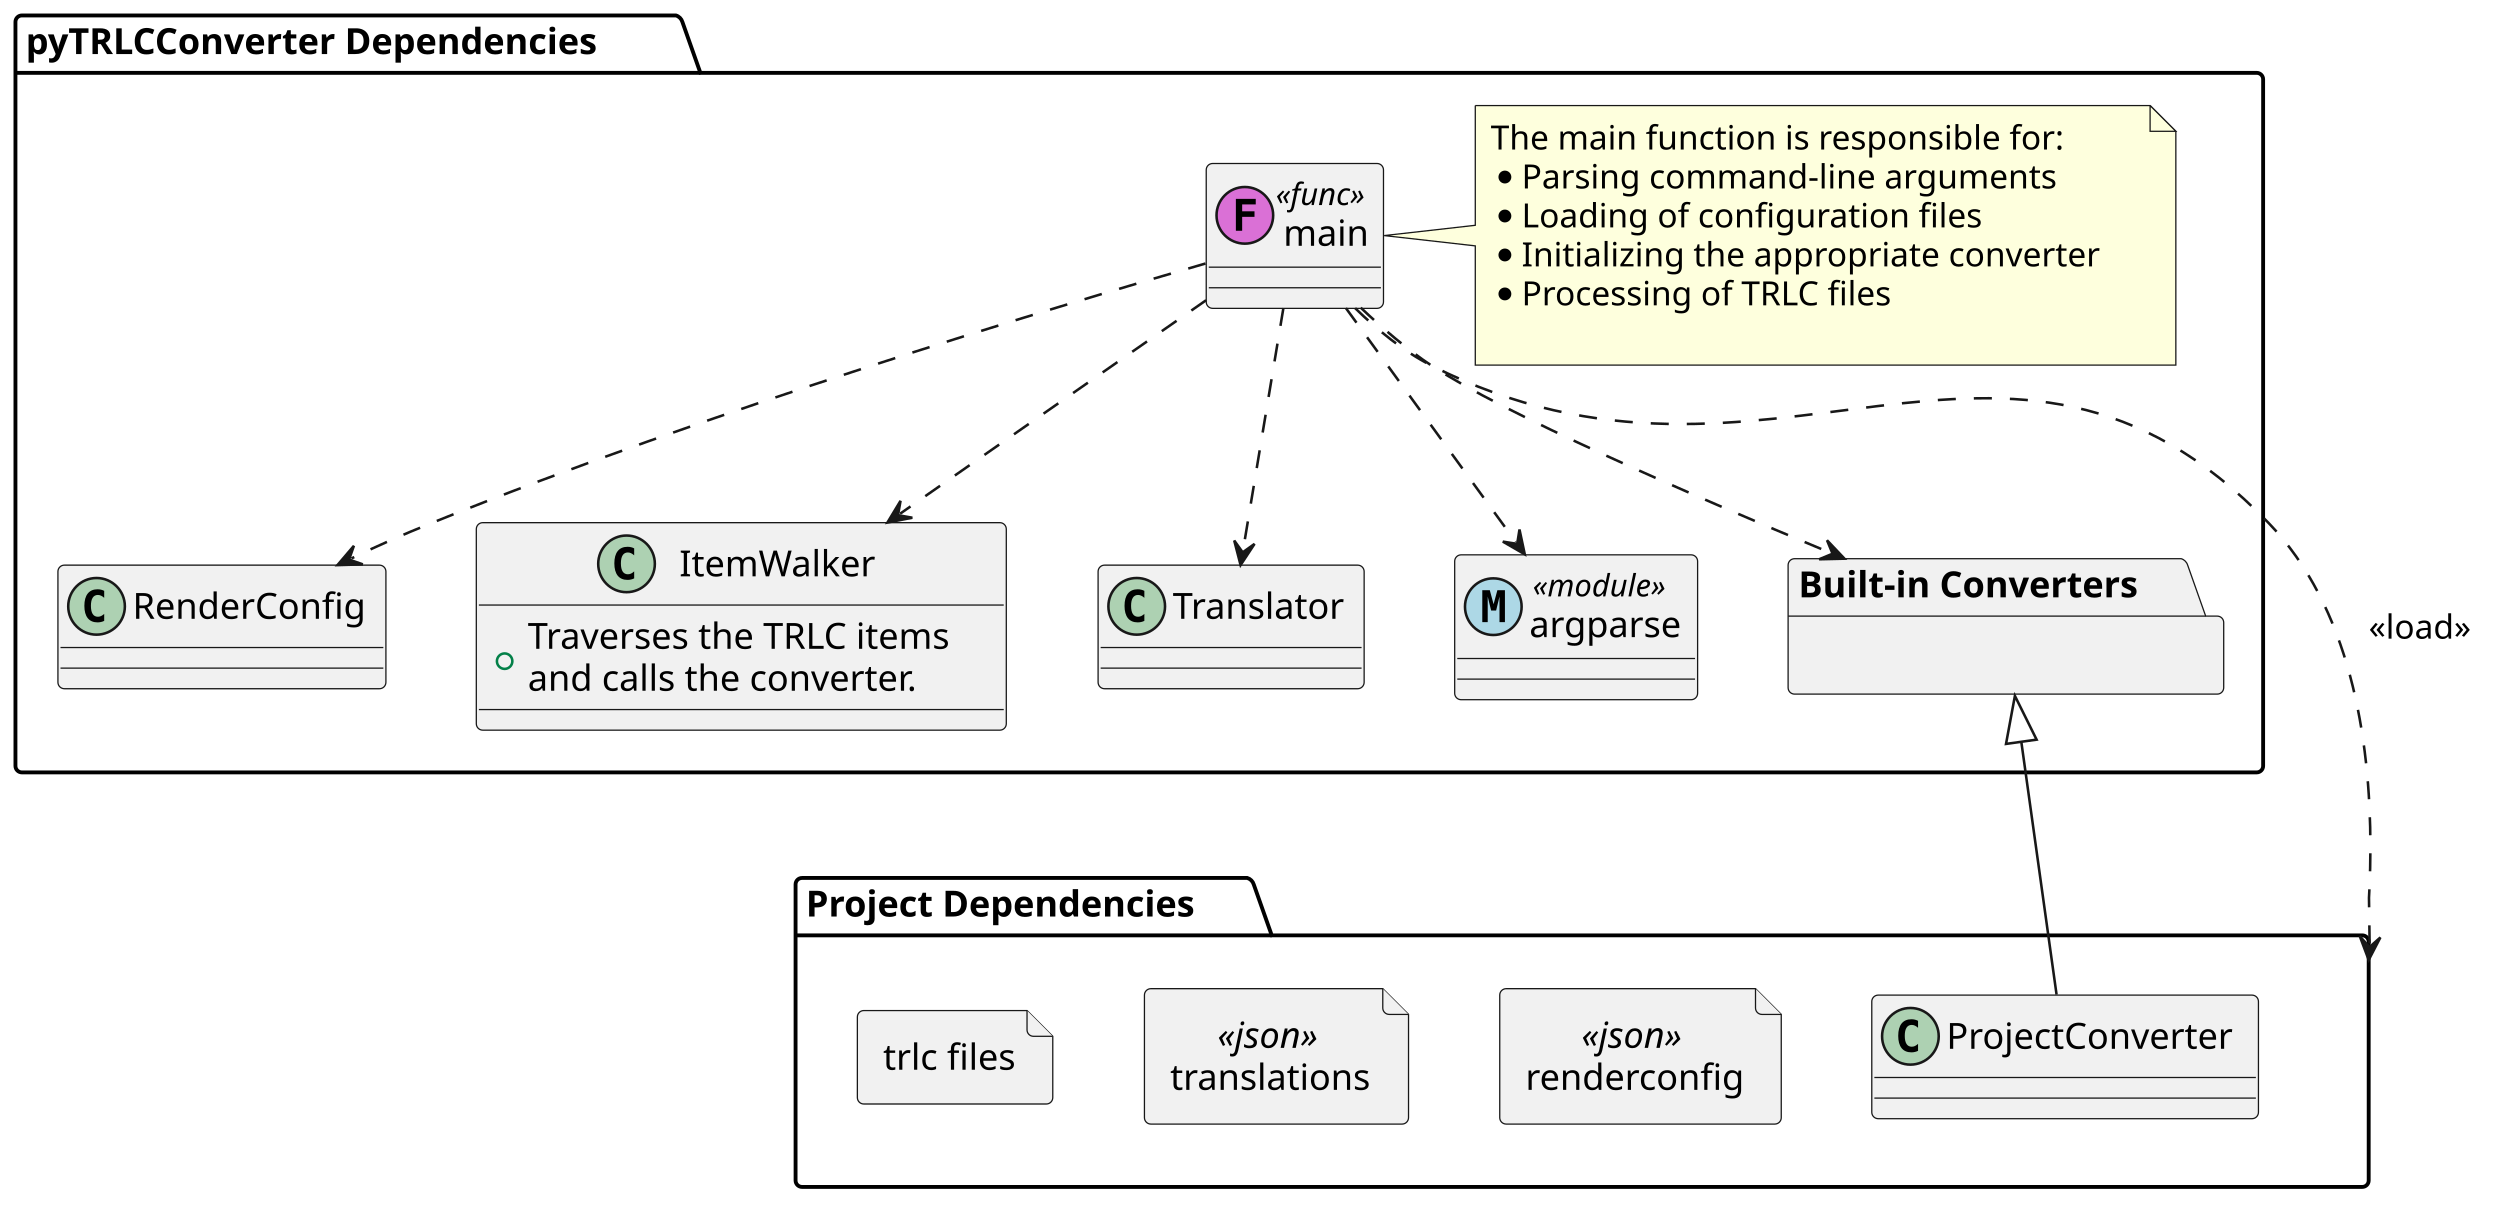
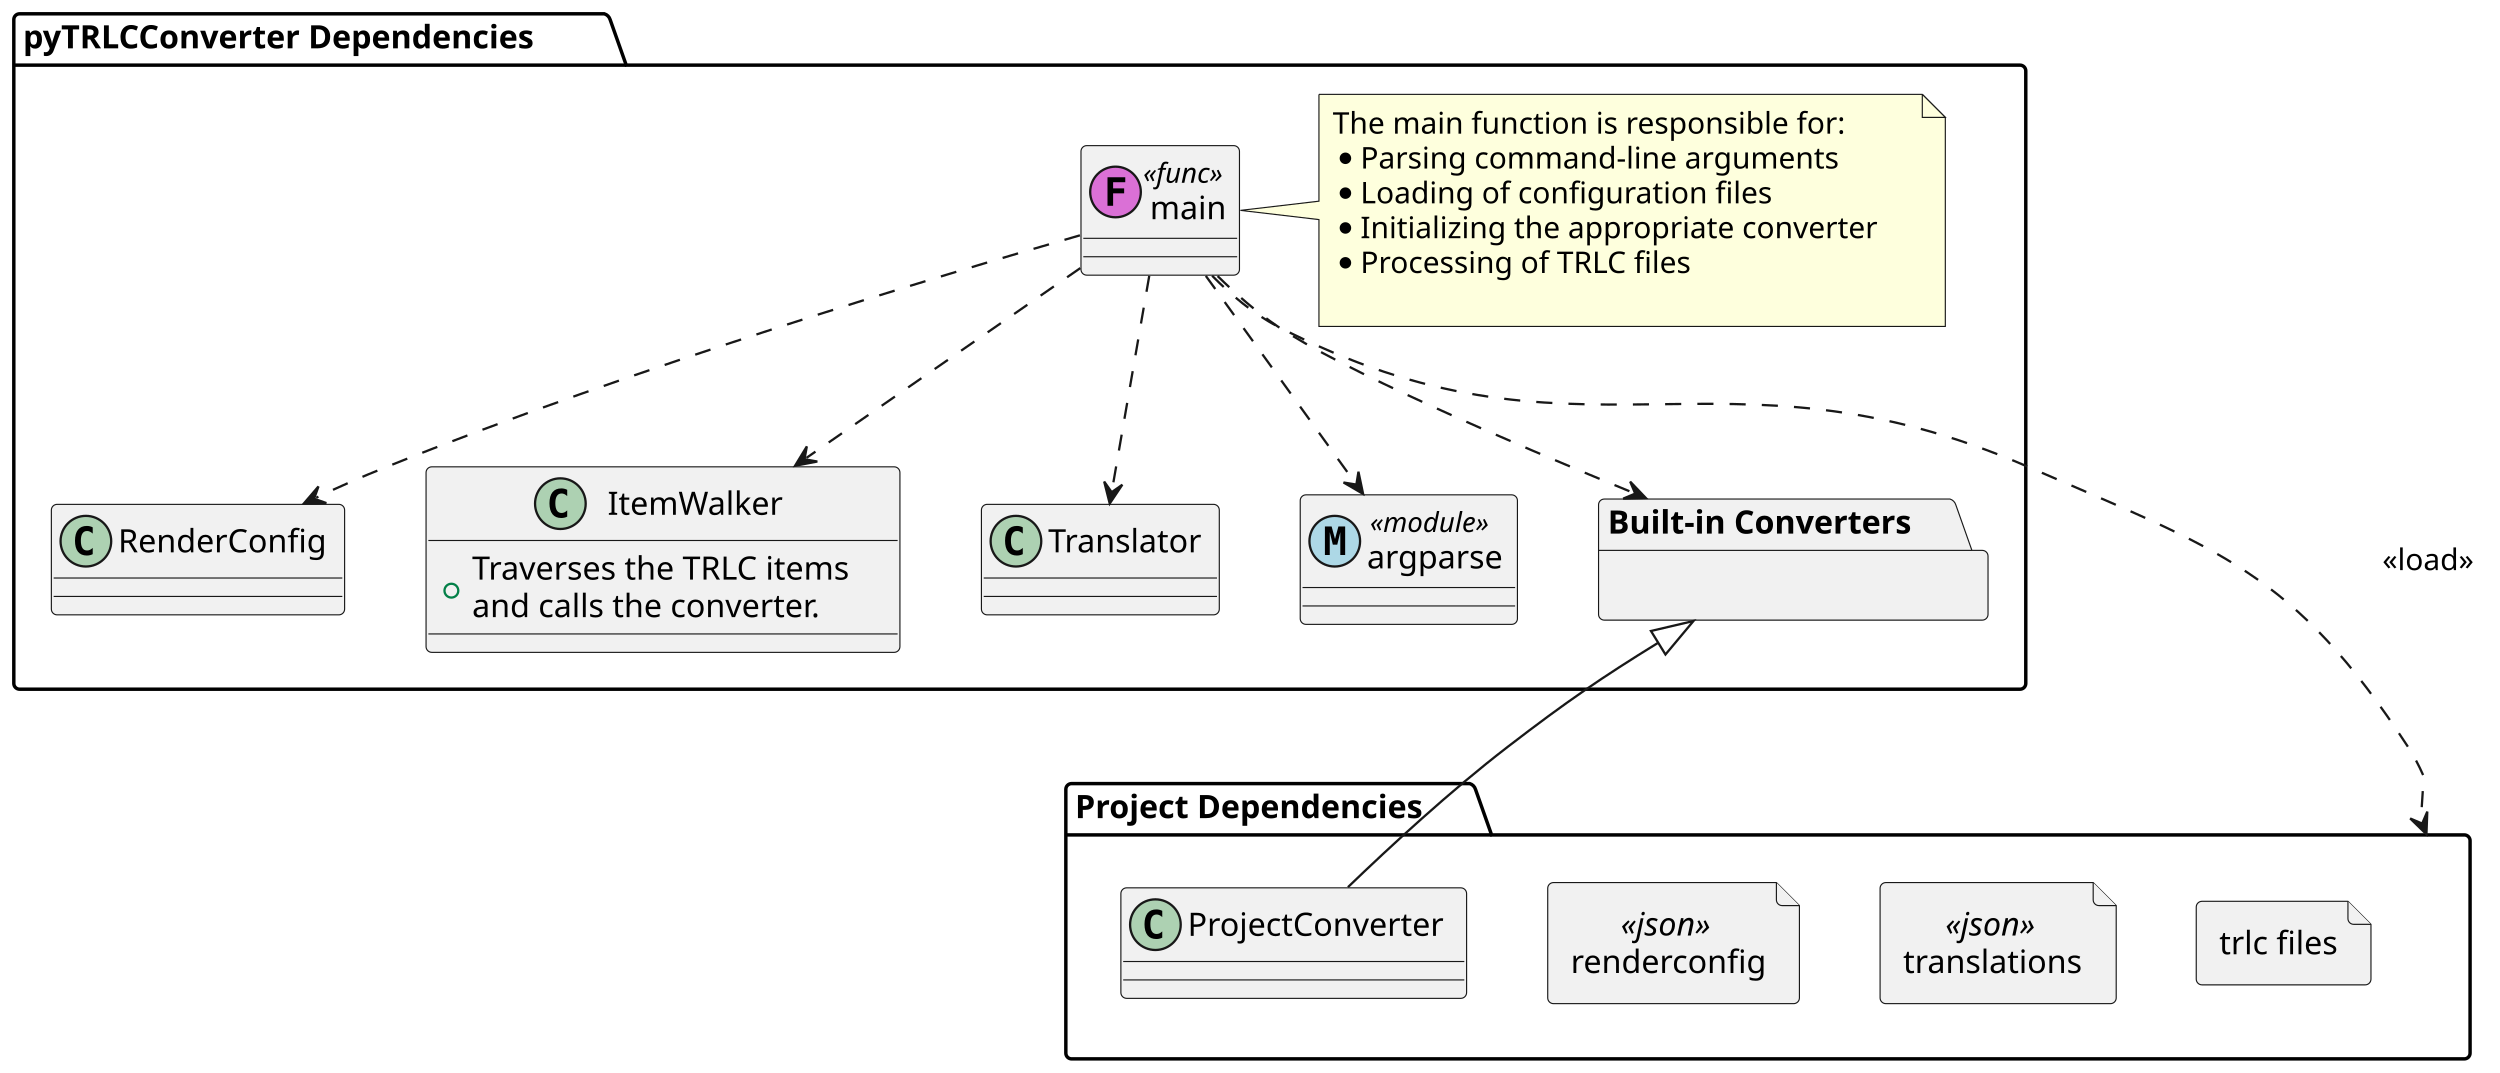
- <svg xmlns="http://www.w3.org/2000/svg" contentStyleType="text/css" data-diagram-type="CLASS" height="468px" preserveAspectRatio="none" style="width:971px;height:468px;background:#FFFFFF;" version="1.1" viewBox="0 0 971 468" width="971px" zoomAndPan="magnify">
+ <svg xmlns="http://www.w3.org/2000/svg" contentStyleType="text/css" data-diagram-type="CLASS" height="466px" preserveAspectRatio="none" style="width:1086px;height:466px;background:#FFFFFF;" version="1.1" viewBox="0 0 1086 466" width="1086px" zoomAndPan="magnify">
  <defs />
  <g>
    <g class="cluster" data-qualified-name="pytrlc_deps" data-source-line="2" id="ent0002">
-       <path d="M8.5,6 L262.532,6 A3.75,3.75 0 0 1 265.032,8.5 L272.032,28.297 L876.5,28.297 A2.5,2.5 0 0 1 879,30.797 L879,297.5 A2.5,2.5 0 0 1 876.5,300 L8.5,300 A2.5,2.5 0 0 1 6,297.5 L6,8.5 A2.5,2.5 0 0 1 8.5,6" fill="none" style="stroke:#000000;stroke-width:1.5;" />
+       <path d="M8.5,6 L262.532,6 A3.75,3.75 0 0 1 265.032,8.5 L272.032,28.297 L877.5,28.297 A2.5,2.5 0 0 1 880,30.797 L880,296.89 A2.5,2.5 0 0 1 877.5,299.39 L8.5,299.39 A2.5,2.5 0 0 1 6,296.89 L6,8.5 A2.5,2.5 0 0 1 8.5,6" fill="none" style="stroke:#000000;stroke-width:1.5;" />
      <line style="stroke:#000000;stroke-width:1.5;" x1="6" x2="272.032" y1="28.297" y2="28.297" />
      <text fill="#000000" font-family="sans-serif" font-size="14" font-weight="bold" lengthAdjust="spacing" textLength="253.032" x="10" y="20.995">pyTRLCConverter Dependencies</text>
    </g>
    <g class="cluster" data-qualified-name="proj_deps" data-source-line="33" id="ent0012">
-       <path d="M311.5,341 L484.451,341 A3.75,3.75 0 0 1 486.951,343.5 L493.951,363.297 L917.5,363.297 A2.5,2.5 0 0 1 920,365.797 L920,458.5 A2.5,2.5 0 0 1 917.5,461 L311.5,461 A2.5,2.5 0 0 1 309,458.5 L309,343.5 A2.5,2.5 0 0 1 311.5,341" fill="none" style="stroke:#000000;stroke-width:1.5;" />
-       <line style="stroke:#000000;stroke-width:1.5;" x1="309" x2="493.951" y1="363.297" y2="363.297" />
-       <text fill="#000000" font-family="sans-serif" font-size="14" font-weight="bold" lengthAdjust="spacing" textLength="171.951" x="313" y="355.995">Project Dependencies</text>
+       <path d="M465.5,340.39 L638.451,340.39 A3.75,3.75 0 0 1 640.951,342.89 L647.951,362.687 L1070.5,362.687 A2.5,2.5 0 0 1 1073,365.187 L1073,457.48 A2.5,2.5 0 0 1 1070.5,459.98 L465.5,459.98 A2.5,2.5 0 0 1 463,457.48 L463,342.89 A2.5,2.5 0 0 1 465.5,340.39" fill="none" style="stroke:#000000;stroke-width:1.5;" />
+       <line style="stroke:#000000;stroke-width:1.5;" x1="463" x2="647.951" y1="362.687" y2="362.687" />
+       <text fill="#000000" font-family="sans-serif" font-size="14" font-weight="bold" lengthAdjust="spacing" textLength="171.951" x="467" y="355.385">Project Dependencies</text>
    </g>
    <g class="entity" data-qualified-name="pytrlc_deps.main" data-source-line="3" id="ent0003">
-       <rect fill="#F1F1F1" height="56.266" rx="2.5" ry="2.5" style="stroke:#181818;stroke-width:0.5;" width="68.846" x="468.5" y="63.5" />
-       <ellipse cx="483.5" cy="83.633" fill="#DA70D6" rx="11" ry="11" style="stroke:#181818;stroke-width:1;" />
-       <path d="M487.734,79.398 L482.453,79.398 L482.453,82.07 L487.25,82.07 L487.25,84.227 L482.453,84.227 L482.453,89.633 L480.016,89.633 L480.016,77.242 L487.734,77.242 L487.734,79.398 Z " fill="#000000" />
-       <text fill="#000000" font-family="sans-serif" font-size="12" font-style="italic" lengthAdjust="spacing" textLength="40.846" x="495.5" y="79.639">«func»</text>
-       <text fill="#000000" font-family="sans-serif" font-size="14" lengthAdjust="spacing" textLength="34.98" x="498.433" y="95.464">main</text>
-       <line style="stroke:#181818;stroke-width:0.5;" x1="469.5" x2="536.346" y1="103.766" y2="103.766" />
-       <line style="stroke:#181818;stroke-width:0.5;" x1="469.5" x2="536.346" y1="111.766" y2="111.766" />
+       <rect fill="#F1F1F1" height="56.266" rx="2.5" ry="2.5" style="stroke:#181818;stroke-width:0.5;" width="68.846" x="469.58" y="63.26" />
+       <ellipse cx="484.58" cy="83.393" fill="#DA70D6" rx="11" ry="11" style="stroke:#181818;stroke-width:1;" />
+       <path d="M488.814,79.158 L483.533,79.158 L483.533,81.83 L488.33,81.83 L488.33,83.987 L483.533,83.987 L483.533,89.393 L481.096,89.393 L481.096,77.002 L488.814,77.002 L488.814,79.158 Z " fill="#000000" />
+       <text fill="#000000" font-family="sans-serif" font-size="12" font-style="italic" lengthAdjust="spacing" textLength="40.846" x="496.58" y="79.399">«func»</text>
+       <text fill="#000000" font-family="sans-serif" font-size="14" lengthAdjust="spacing" textLength="34.98" x="499.513" y="95.224">main</text>
+       <line style="stroke:#181818;stroke-width:0.5;" x1="470.58" x2="537.426" y1="103.526" y2="103.526" />
+       <line style="stroke:#181818;stroke-width:0.5;" x1="470.58" x2="537.426" y1="111.526" y2="111.526" />
    </g>
    <g class="entity" data-qualified-name="pytrlc_deps.GMN4" data-source-line="7" id="ent0005">
-       <path d="M573,41 L573,87.5 L537.6,91.5 L573,95.5 L573,141.797 A0,0 0 0 0 573,141.797 L845.097,141.797 A0,0 0 0 0 845.097,141.797 L845.097,51 L835.097,41 L573,41 A0,0 0 0 0 573,41" fill="#FEFFDD" style="stroke:#181818;stroke-width:0.5;" />
-       <path d="M835.097,41 L835.097,51 L845.097,51 L835.097,41" fill="#FEFFDD" style="stroke:#181818;stroke-width:0.5;" />
-       <text fill="#000000" font-family="sans-serif" font-size="13" lengthAdjust="spacing" textLength="237.872" x="579" y="58.067">The main function is responsible for:</text>
-       <ellipse cx="584.5" cy="68.766" fill="#000000" rx="2.5" ry="2.5" />
-       <text fill="#000000" font-family="sans-serif" font-size="13" lengthAdjust="spacing" textLength="219.902" x="591" y="73.2">Parsing command-line arguments</text>
-       <ellipse cx="584.5" cy="83.898" fill="#000000" rx="2.5" ry="2.5" />
-       <text fill="#000000" font-family="sans-serif" font-size="13" lengthAdjust="spacing" textLength="189.249" x="591" y="88.332">Loading of configuration files</text>
-       <ellipse cx="584.5" cy="99.031" fill="#000000" rx="2.5" ry="2.5" />
-       <text fill="#000000" font-family="sans-serif" font-size="13" lengthAdjust="spacing" textLength="239.097" x="591" y="103.465">Initializing the appropriate converter</text>
-       <ellipse cx="584.5" cy="114.164" fill="#000000" rx="2.5" ry="2.5" />
-       <text fill="#000000" font-family="sans-serif" font-size="13" lengthAdjust="spacing" textLength="154.724" x="591" y="118.598">Processing of TRLC files</text>
-       <text fill="#000000" font-family="sans-serif" font-size="13" lengthAdjust="spacing" textLength="4.132" x="579" y="133.731"> </text>
+       <path d="M572.95,41 L572.95,87.39 L538.83,91.39 L572.95,95.39 L572.95,141.797 A0,0 0 0 0 572.95,141.797 L845.047,141.797 A0,0 0 0 0 845.047,141.797 L845.047,51 L835.047,41 L572.95,41 A0,0 0 0 0 572.95,41" fill="#FEFFDD" style="stroke:#181818;stroke-width:0.5;" />
+       <path d="M835.047,41 L835.047,51 L845.047,51 L835.047,41" fill="#FEFFDD" style="stroke:#181818;stroke-width:0.5;" />
+       <text fill="#000000" font-family="sans-serif" font-size="13" lengthAdjust="spacing" textLength="237.872" x="578.95" y="58.067">The main function is responsible for:</text>
+       <ellipse cx="584.45" cy="68.766" fill="#000000" rx="2.5" ry="2.5" />
+       <text fill="#000000" font-family="sans-serif" font-size="13" lengthAdjust="spacing" textLength="219.902" x="590.95" y="73.2">Parsing command-line arguments</text>
+       <ellipse cx="584.45" cy="83.898" fill="#000000" rx="2.5" ry="2.5" />
+       <text fill="#000000" font-family="sans-serif" font-size="13" lengthAdjust="spacing" textLength="189.249" x="590.95" y="88.332">Loading of configuration files</text>
+       <ellipse cx="584.45" cy="99.031" fill="#000000" rx="2.5" ry="2.5" />
+       <text fill="#000000" font-family="sans-serif" font-size="13" lengthAdjust="spacing" textLength="239.097" x="590.95" y="103.465">Initializing the appropriate converter</text>
+       <ellipse cx="584.45" cy="114.164" fill="#000000" rx="2.5" ry="2.5" />
+       <text fill="#000000" font-family="sans-serif" font-size="13" lengthAdjust="spacing" textLength="154.724" x="590.95" y="118.598">Processing of TRLC files</text>
+       <text fill="#000000" font-family="sans-serif" font-size="13" lengthAdjust="spacing" textLength="4.132" x="578.95" y="133.731"> </text>
    </g>
    <g class="entity" data-qualified-name="pytrlc_deps.RenderConfig" data-source-line="15" id="ent0007">
-       <rect fill="#F1F1F1" height="48" rx="2.5" ry="2.5" style="stroke:#181818;stroke-width:0.5;" width="127.389" x="22.5" y="219.5" />
-       <ellipse cx="37.5" cy="235.5" fill="#ADD1B2" rx="11" ry="11" style="stroke:#181818;stroke-width:1;" />
-       <path d="M40.469,241.141 Q39.891,241.438 39.25,241.578 Q38.609,241.734 37.906,241.734 Q35.406,241.734 34.078,240.094 Q32.766,238.438 32.766,235.312 Q32.766,232.188 34.078,230.531 Q35.406,228.875 37.906,228.875 Q38.609,228.875 39.25,229.031 Q39.906,229.188 40.469,229.484 L40.469,232.203 Q39.844,231.625 39.25,231.359 Q38.656,231.078 38.031,231.078 Q36.688,231.078 36,232.156 Q35.312,233.219 35.312,235.312 Q35.312,237.406 36,238.484 Q36.688,239.547 38.031,239.547 Q38.656,239.547 39.25,239.281 Q39.844,239 40.469,238.422 L40.469,241.141 Z " fill="#000000" />
-       <text fill="#000000" font-family="sans-serif" font-size="14" lengthAdjust="spacing" textLength="95.389" x="51.5" y="240.347">RenderConfig</text>
-       <line style="stroke:#181818;stroke-width:0.5;" x1="23.5" x2="148.889" y1="251.5" y2="251.5" />
-       <line style="stroke:#181818;stroke-width:0.5;" x1="23.5" x2="148.889" y1="259.5" y2="259.5" />
+       <rect fill="#F1F1F1" height="48" rx="2.5" ry="2.5" style="stroke:#181818;stroke-width:0.5;" width="127.389" x="22.31" y="219.09" />
+       <ellipse cx="37.31" cy="235.09" fill="#ADD1B2" rx="11" ry="11" style="stroke:#181818;stroke-width:1;" />
+       <path d="M40.279,240.731 Q39.701,241.028 39.06,241.168 Q38.419,241.324 37.716,241.324 Q35.216,241.324 33.888,239.684 Q32.576,238.028 32.576,234.903 Q32.576,231.778 33.888,230.121 Q35.216,228.465 37.716,228.465 Q38.419,228.465 39.06,228.621 Q39.716,228.778 40.279,229.074 L40.279,231.793 Q39.654,231.215 39.06,230.949 Q38.466,230.668 37.841,230.668 Q36.498,230.668 35.81,231.746 Q35.123,232.809 35.123,234.903 Q35.123,236.996 35.81,238.074 Q36.498,239.137 37.841,239.137 Q38.466,239.137 39.06,238.871 Q39.654,238.59 40.279,238.012 L40.279,240.731 Z " fill="#000000" />
+       <text fill="#000000" font-family="sans-serif" font-size="14" lengthAdjust="spacing" textLength="95.389" x="51.31" y="239.937">RenderConfig</text>
+       <line style="stroke:#181818;stroke-width:0.5;" x1="23.31" x2="148.699" y1="251.09" y2="251.09" />
+       <line style="stroke:#181818;stroke-width:0.5;" x1="23.31" x2="148.699" y1="259.09" y2="259.09" />
    </g>
    <g class="entity" data-qualified-name="pytrlc_deps.ItemWalker" data-source-line="18" id="ent0008">
-       <rect fill="#F1F1F1" height="80.594" rx="2.5" ry="2.5" style="stroke:#181818;stroke-width:0.5;" width="205.847" x="185" y="203" />
-       <ellipse cx="243.345" cy="219" fill="#ADD1B2" rx="11" ry="11" style="stroke:#181818;stroke-width:1;" />
-       <path d="M246.314,224.641 Q245.735,224.938 245.095,225.078 Q244.454,225.234 243.751,225.234 Q241.251,225.234 239.923,223.594 Q238.61,221.938 238.61,218.812 Q238.61,215.688 239.923,214.031 Q241.251,212.375 243.751,212.375 Q244.454,212.375 245.095,212.531 Q245.751,212.688 246.314,212.984 L246.314,215.703 Q245.689,215.125 245.095,214.859 Q244.501,214.578 243.876,214.578 Q242.532,214.578 241.845,215.656 Q241.157,216.719 241.157,218.812 Q241.157,220.906 241.845,221.984 Q242.532,223.047 243.876,223.047 Q244.501,223.047 245.095,222.781 Q245.689,222.5 246.314,221.922 L246.314,224.641 Z " fill="#000000" />
-       <text fill="#000000" font-family="sans-serif" font-size="14" lengthAdjust="spacing" textLength="80.657" x="263.845" y="223.847">ItemWalker</text>
-       <line style="stroke:#181818;stroke-width:0.5;" x1="186" x2="389.847" y1="235" y2="235" />
+       <rect fill="#F1F1F1" height="80.594" rx="2.5" ry="2.5" style="stroke:#181818;stroke-width:0.5;" width="205.847" x="185.08" y="202.79" />
+       <ellipse cx="243.425" cy="218.79" fill="#ADD1B2" rx="11" ry="11" style="stroke:#181818;stroke-width:1;" />
+       <path d="M246.393,224.431 Q245.815,224.727 245.175,224.868 Q244.534,225.024 243.831,225.024 Q241.331,225.024 240.003,223.384 Q238.69,221.727 238.69,218.602 Q238.69,215.477 240.003,213.821 Q241.331,212.165 243.831,212.165 Q244.534,212.165 245.175,212.321 Q245.831,212.477 246.393,212.774 L246.393,215.493 Q245.768,214.915 245.175,214.649 Q244.581,214.368 243.956,214.368 Q242.612,214.368 241.925,215.446 Q241.237,216.509 241.237,218.602 Q241.237,220.696 241.925,221.774 Q242.612,222.837 243.956,222.837 Q244.581,222.837 245.175,222.571 Q245.768,222.29 246.393,221.712 L246.393,224.431 Z " fill="#000000" />
+       <text fill="#000000" font-family="sans-serif" font-size="14" lengthAdjust="spacing" textLength="80.657" x="263.925" y="223.637">ItemWalker</text>
+       <line style="stroke:#181818;stroke-width:0.5;" x1="186.08" x2="389.927" y1="234.79" y2="234.79" />
      <g data-visibility-modifier="PUBLIC_FIELD">
-         <ellipse cx="196" cy="256.797" fill="none" rx="3" ry="3" style="stroke:#038048;stroke-width:1;" />
+         <ellipse cx="196.08" cy="256.587" fill="none" rx="3" ry="3" style="stroke:#038048;stroke-width:1;" />
      </g>
-       <text fill="#000000" font-family="sans-serif" font-size="14" lengthAdjust="spacing" textLength="179.847" x="205" y="251.995">Traverses the TRLC items</text>
-       <text fill="#000000" font-family="sans-serif" font-size="14" lengthAdjust="spacing" textLength="166.113" x="205" y="268.292">and calls the converter.</text>
-       <line style="stroke:#181818;stroke-width:0.5;" x1="186" x2="389.847" y1="275.594" y2="275.594" />
+       <text fill="#000000" font-family="sans-serif" font-size="14" lengthAdjust="spacing" textLength="179.847" x="205.08" y="251.785">Traverses the TRLC items</text>
+       <text fill="#000000" font-family="sans-serif" font-size="14" lengthAdjust="spacing" textLength="166.113" x="205.08" y="268.082">and calls the converter.</text>
+       <line style="stroke:#181818;stroke-width:0.5;" x1="186.08" x2="389.927" y1="275.384" y2="275.384" />
    </g>
    <g class="entity" data-qualified-name="pytrlc_deps.Translator" data-source-line="22" id="ent0009">
-       <rect fill="#F1F1F1" height="48" rx="2.5" ry="2.5" style="stroke:#181818;stroke-width:0.5;" width="103.333" x="426.5" y="219.5" />
-       <ellipse cx="441.5" cy="235.5" fill="#ADD1B2" rx="11" ry="11" style="stroke:#181818;stroke-width:1;" />
-       <path d="M444.469,241.141 Q443.891,241.438 443.25,241.578 Q442.609,241.734 441.906,241.734 Q439.406,241.734 438.078,240.094 Q436.766,238.438 436.766,235.312 Q436.766,232.188 438.078,230.531 Q439.406,228.875 441.906,228.875 Q442.609,228.875 443.25,229.031 Q443.906,229.188 444.469,229.484 L444.469,232.203 Q443.844,231.625 443.25,231.359 Q442.656,231.078 442.031,231.078 Q440.688,231.078 440,232.156 Q439.312,233.219 439.312,235.312 Q439.312,237.406 440,238.484 Q440.688,239.547 442.031,239.547 Q442.656,239.547 443.25,239.281 Q443.844,239 444.469,238.422 L444.469,241.141 Z " fill="#000000" />
-       <text fill="#000000" font-family="sans-serif" font-size="14" lengthAdjust="spacing" textLength="71.333" x="455.5" y="240.347">Translator</text>
-       <line style="stroke:#181818;stroke-width:0.5;" x1="427.5" x2="528.833" y1="251.5" y2="251.5" />
-       <line style="stroke:#181818;stroke-width:0.5;" x1="427.5" x2="528.833" y1="259.5" y2="259.5" />
+       <rect fill="#F1F1F1" height="48" rx="2.5" ry="2.5" style="stroke:#181818;stroke-width:0.5;" width="103.333" x="426.33" y="219.09" />
+       <ellipse cx="441.33" cy="235.09" fill="#ADD1B2" rx="11" ry="11" style="stroke:#181818;stroke-width:1;" />
+       <path d="M444.299,240.731 Q443.721,241.028 443.08,241.168 Q442.439,241.324 441.736,241.324 Q439.236,241.324 437.908,239.684 Q436.596,238.028 436.596,234.903 Q436.596,231.778 437.908,230.121 Q439.236,228.465 441.736,228.465 Q442.439,228.465 443.08,228.621 Q443.736,228.778 444.299,229.074 L444.299,231.793 Q443.674,231.215 443.08,230.949 Q442.486,230.668 441.861,230.668 Q440.517,230.668 439.83,231.746 Q439.142,232.809 439.142,234.903 Q439.142,236.996 439.83,238.074 Q440.517,239.137 441.861,239.137 Q442.486,239.137 443.08,238.871 Q443.674,238.59 444.299,238.012 L444.299,240.731 Z " fill="#000000" />
+       <text fill="#000000" font-family="sans-serif" font-size="14" lengthAdjust="spacing" textLength="71.333" x="455.33" y="239.937">Translator</text>
+       <line style="stroke:#181818;stroke-width:0.5;" x1="427.33" x2="528.663" y1="251.09" y2="251.09" />
+       <line style="stroke:#181818;stroke-width:0.5;" x1="427.33" x2="528.663" y1="259.09" y2="259.09" />
    </g>
    <g class="entity" data-qualified-name="pytrlc_deps.argparse" data-source-line="29" id="ent0011">
-       <rect fill="#F1F1F1" height="56.266" rx="2.5" ry="2.5" style="stroke:#181818;stroke-width:0.5;" width="94.351" x="565" y="215.5" />
-       <ellipse cx="580" cy="235.633" fill="#ADD8E6" rx="11" ry="11" style="stroke:#181818;stroke-width:1;" />
-       <path d="M575.719,229.242 L578.641,229.242 L580.109,234.68 L581.578,229.242 L584.516,229.242 L584.516,241.633 L582.406,241.633 L582.406,231.711 L581.094,237.133 L579.156,237.133 L577.828,231.711 L577.828,241.633 L575.719,241.633 L575.719,229.242 Z " fill="#000000" />
-       <text fill="#000000" font-family="sans-serif" font-size="12" font-style="italic" lengthAdjust="spacing" textLength="59.783" x="595.284" y="231.639">«module»</text>
-       <text fill="#000000" font-family="sans-serif" font-size="14" lengthAdjust="spacing" textLength="62.351" x="594" y="247.464">argparse</text>
-       <line style="stroke:#181818;stroke-width:0.5;" x1="566" x2="658.351" y1="255.766" y2="255.766" />
-       <line style="stroke:#181818;stroke-width:0.5;" x1="566" x2="658.351" y1="263.766" y2="263.766" />
+       <rect fill="#F1F1F1" height="56.266" rx="2.5" ry="2.5" style="stroke:#181818;stroke-width:0.5;" width="94.351" x="564.82" y="214.96" />
+       <ellipse cx="579.82" cy="235.093" fill="#ADD8E6" rx="11" ry="11" style="stroke:#181818;stroke-width:1;" />
+       <path d="M575.539,228.702 L578.461,228.702 L579.929,234.14 L581.398,228.702 L584.336,228.702 L584.336,241.093 L582.226,241.093 L582.226,231.171 L580.914,236.593 L578.976,236.593 L577.648,231.171 L577.648,241.093 L575.539,241.093 L575.539,228.702 Z " fill="#000000" />
+       <text fill="#000000" font-family="sans-serif" font-size="12" font-style="italic" lengthAdjust="spacing" textLength="59.783" x="595.104" y="231.099">«module»</text>
+       <text fill="#000000" font-family="sans-serif" font-size="14" lengthAdjust="spacing" textLength="62.351" x="593.82" y="246.924">argparse</text>
+       <line style="stroke:#181818;stroke-width:0.5;" x1="565.82" x2="658.171" y1="255.226" y2="255.226" />
+       <line style="stroke:#181818;stroke-width:0.5;" x1="565.82" x2="658.171" y1="263.226" y2="263.226" />
    </g>
-     <path d="M697,217 L847.188,217 A3.75,3.75 0 0 1 849.688,219.5 L856.688,239.297 L861.188,239.297 A2.5,2.5 0 0 1 863.688,241.797 L863.688,267.094 A2.5,2.5 0 0 1 861.188,269.594 L697,269.594 A2.5,2.5 0 0 1 694.5,267.094 L694.5,219.5 A2.5,2.5 0 0 1 697,217" fill="#F1F1F1" style="stroke:#181818;stroke-width:0.5;" />
-     <line style="stroke:#181818;stroke-width:0.5;" x1="694.5" x2="856.688" y1="239.297" y2="239.297" />
-     <text fill="#000000" font-family="sans-serif" font-size="14" font-weight="bold" lengthAdjust="spacing" textLength="149.188" x="698.5" y="231.995">Built-in Converters</text>
+     <path d="M696.91,216.79 L847.097,216.79 A3.75,3.75 0 0 1 849.597,219.29 L856.597,239.087 L861.097,239.087 A2.5,2.5 0 0 1 863.597,241.587 L863.597,266.884 A2.5,2.5 0 0 1 861.097,269.384 L696.91,269.384 A2.5,2.5 0 0 1 694.41,266.884 L694.41,219.29 A2.5,2.5 0 0 1 696.91,216.79" fill="#F1F1F1" style="stroke:#181818;stroke-width:0.5;" />
+     <line style="stroke:#181818;stroke-width:0.5;" x1="694.41" x2="856.597" y1="239.087" y2="239.087" />
+     <text fill="#000000" font-family="sans-serif" font-size="14" font-weight="bold" lengthAdjust="spacing" textLength="149.188" x="698.41" y="231.785">Built-in Converters</text>
    <g class="entity" data-qualified-name="proj_deps.ProjectConverter" data-source-line="36" id="ent0013">
-       <rect fill="#F1F1F1" height="48" rx="2.5" ry="2.5" style="stroke:#181818;stroke-width:0.5;" width="150.18" x="727" y="386.5" />
-       <ellipse cx="742" cy="402.5" fill="#ADD1B2" rx="11" ry="11" style="stroke:#181818;stroke-width:1;" />
-       <path d="M744.969,408.141 Q744.391,408.438 743.75,408.578 Q743.109,408.734 742.406,408.734 Q739.906,408.734 738.578,407.094 Q737.266,405.438 737.266,402.312 Q737.266,399.188 738.578,397.531 Q739.906,395.875 742.406,395.875 Q743.109,395.875 743.75,396.031 Q744.406,396.188 744.969,396.484 L744.969,399.203 Q744.344,398.625 743.75,398.359 Q743.156,398.078 742.531,398.078 Q741.188,398.078 740.5,399.156 Q739.812,400.219 739.812,402.312 Q739.812,404.406 740.5,405.484 Q741.188,406.547 742.531,406.547 Q743.156,406.547 743.75,406.281 Q744.344,406 744.969,405.422 L744.969,408.141 Z " fill="#000000" />
-       <text fill="#000000" font-family="sans-serif" font-size="14" lengthAdjust="spacing" textLength="118.18" x="756" y="407.347">ProjectConverter</text>
-       <line style="stroke:#181818;stroke-width:0.5;" x1="728" x2="876.18" y1="418.5" y2="418.5" />
-       <line style="stroke:#181818;stroke-width:0.5;" x1="728" x2="876.18" y1="426.5" y2="426.5" />
+       <rect fill="#F1F1F1" height="48" rx="2.5" ry="2.5" style="stroke:#181818;stroke-width:0.5;" width="150.18" x="486.91" y="385.68" />
+       <ellipse cx="501.91" cy="401.68" fill="#ADD1B2" rx="11" ry="11" style="stroke:#181818;stroke-width:1;" />
+       <path d="M504.879,407.321 Q504.301,407.618 503.66,407.758 Q503.019,407.914 502.316,407.914 Q499.816,407.914 498.488,406.274 Q497.176,404.618 497.176,401.493 Q497.176,398.368 498.488,396.711 Q499.816,395.055 502.316,395.055 Q503.019,395.055 503.66,395.211 Q504.316,395.368 504.879,395.664 L504.879,398.383 Q504.254,397.805 503.66,397.539 Q503.066,397.258 502.441,397.258 Q501.098,397.258 500.41,398.336 Q499.723,399.399 499.723,401.493 Q499.723,403.586 500.41,404.664 Q501.098,405.727 502.441,405.727 Q503.066,405.727 503.66,405.461 Q504.254,405.18 504.879,404.602 L504.879,407.321 Z " fill="#000000" />
+       <text fill="#000000" font-family="sans-serif" font-size="14" lengthAdjust="spacing" textLength="118.18" x="515.91" y="406.527">ProjectConverter</text>
+       <line style="stroke:#181818;stroke-width:0.5;" x1="487.91" x2="636.09" y1="417.68" y2="417.68" />
+       <line style="stroke:#181818;stroke-width:0.5;" x1="487.91" x2="636.09" y1="425.68" y2="425.68" />
    </g>
    <g class="entity" data-qualified-name="proj_deps.renderconfig" data-source-line="39" id="ent0014">
-       <path d="M582.5,386.5 L582.5,434.094 A2.5,2.5 0 0 0 585,436.594 L689.339,436.594 A2.5,2.5 0 0 0 691.839,434.094 L691.839,394 L681.839,384 L585,384 A2.5,2.5 0 0 0 582.5,386.5" fill="#F1F1F1" style="stroke:#181818;stroke-width:0.5;" />
-       <path d="M681.839,384 L681.839,391.5 A2.5,2.5 0 0 0 684.339,394 L691.839,394" fill="#F1F1F1" style="stroke:#181818;stroke-width:0.5;" />
-       <text fill="#000000" font-family="sans-serif" font-size="14" font-style="italic" lengthAdjust="spacing" textLength="45.903" x="614.218" y="406.995">«json»</text>
-       <text fill="#000000" font-family="sans-serif" font-size="14" lengthAdjust="spacing" textLength="89.339" x="592.5" y="423.292">renderconfig</text>
+       <path d="M672.33,385.89 L672.33,433.484 A2.5,2.5 0 0 0 674.83,435.984 L779.169,435.984 A2.5,2.5 0 0 0 781.669,433.484 L781.669,393.39 L771.669,383.39 L674.83,383.39 A2.5,2.5 0 0 0 672.33,385.89" fill="#F1F1F1" style="stroke:#181818;stroke-width:0.5;" />
+       <path d="M771.669,383.39 L771.669,390.89 A2.5,2.5 0 0 0 774.169,393.39 L781.669,393.39" fill="#F1F1F1" style="stroke:#181818;stroke-width:0.5;" />
+       <text fill="#000000" font-family="sans-serif" font-size="14" font-style="italic" lengthAdjust="spacing" textLength="45.903" x="704.048" y="406.385">«json»</text>
+       <text fill="#000000" font-family="sans-serif" font-size="14" lengthAdjust="spacing" textLength="89.339" x="682.33" y="422.682">renderconfig</text>
    </g>
    <g class="entity" data-qualified-name="proj_deps.translations" data-source-line="42" id="ent0015">
-       <path d="M444.5,386.5 L444.5,434.094 A2.5,2.5 0 0 0 447,436.594 L544.571,436.594 A2.5,2.5 0 0 0 547.071,434.094 L547.071,394 L537.071,384 L447,384 A2.5,2.5 0 0 0 444.5,386.5" fill="#F1F1F1" style="stroke:#181818;stroke-width:0.5;" />
-       <path d="M537.071,384 L537.071,391.5 A2.5,2.5 0 0 0 539.571,394 L547.071,394" fill="#F1F1F1" style="stroke:#181818;stroke-width:0.5;" />
-       <text fill="#000000" font-family="sans-serif" font-size="14" font-style="italic" lengthAdjust="spacing" textLength="45.903" x="472.834" y="406.995">«json»</text>
-       <text fill="#000000" font-family="sans-serif" font-size="14" lengthAdjust="spacing" textLength="82.571" x="454.5" y="423.292">translations</text>
+       <path d="M816.71,385.89 L816.71,433.484 A2.5,2.5 0 0 0 819.21,435.984 L916.781,435.984 A2.5,2.5 0 0 0 919.281,433.484 L919.281,393.39 L909.281,383.39 L819.21,383.39 A2.5,2.5 0 0 0 816.71,385.89" fill="#F1F1F1" style="stroke:#181818;stroke-width:0.5;" />
+       <path d="M909.281,383.39 L909.281,390.89 A2.5,2.5 0 0 0 911.781,393.39 L919.281,393.39" fill="#F1F1F1" style="stroke:#181818;stroke-width:0.5;" />
+       <text fill="#000000" font-family="sans-serif" font-size="14" font-style="italic" lengthAdjust="spacing" textLength="45.903" x="845.044" y="406.385">«json»</text>
+       <text fill="#000000" font-family="sans-serif" font-size="14" lengthAdjust="spacing" textLength="82.571" x="826.71" y="422.682">translations</text>
    </g>
    <g class="entity" data-qualified-name="proj_deps.trlc files" data-source-line="45" id="ent0016">
-       <path d="M333,395 L333,426.297 A2.5,2.5 0 0 0 335.5,428.797 L406.397,428.797 A2.5,2.5 0 0 0 408.897,426.297 L408.897,402.5 L398.897,392.5 L335.5,392.5 A2.5,2.5 0 0 0 333,395" fill="#F1F1F1" style="stroke:#181818;stroke-width:0.5;" />
-       <path d="M398.897,392.5 L398.897,400 A2.5,2.5 0 0 0 401.397,402.5 L408.897,402.5" fill="#F1F1F1" style="stroke:#181818;stroke-width:0.5;" />
-       <text fill="#000000" font-family="sans-serif" font-size="14" lengthAdjust="spacing" textLength="55.898" x="343" y="415.495">trlc files</text>
+       <path d="M954.05,394.03 L954.05,425.327 A2.5,2.5 0 0 0 956.55,427.827 L1027.447,427.827 A2.5,2.5 0 0 0 1029.947,425.327 L1029.947,401.53 L1019.947,391.53 L956.55,391.53 A2.5,2.5 0 0 0 954.05,394.03" fill="#F1F1F1" style="stroke:#181818;stroke-width:0.5;" />
+       <path d="M1019.947,391.53 L1019.947,399.03 A2.5,2.5 0 0 0 1022.447,401.53 L1029.947,401.53" fill="#F1F1F1" style="stroke:#181818;stroke-width:0.5;" />
+       <text fill="#000000" font-family="sans-serif" font-size="14" lengthAdjust="spacing" textLength="55.898" x="964.05" y="414.525">trlc files</text>
    </g>
    <g class="link" data-entity-1="ent0013" data-entity-2="ent0010" data-link-type="extension" data-source-line="51" id="lnk17">
-       <path codeLine="51" d="M798.77,386.3 C794.5,355.72 789.518,319.917 785.078,288.107" fill="none" id="ProjectConverter-to-int_converters" style="stroke:#181818;stroke-width:1;" />
-       <polygon fill="none" points="782.59,270.28,779.136,288.937,791.021,287.278,782.59,270.28" style="stroke:#181818;stroke-width:1;" />
+       <path codeLine="51" d="M585.54,385.38 C603.81,367.8 630.12,343.51 655,324.39 C680.72,304.61 695.977,294.215 720.327,279.205" fill="none" id="ProjectConverter-to-int_converters" style="stroke:#181818;stroke-width:1;" />
+       <polygon fill="none" points="735.65,269.76,717.179,274.098,723.476,284.313,735.65,269.76" style="stroke:#181818;stroke-width:1;" />
    </g>
    <g class="link" data-entity-1="ent0003" data-entity-2="ent0008" data-link-type="dependency" data-source-line="53" id="lnk18">
-       <path codeLine="53" d="M468.46,116.6 C435.1,139.87 388.921,172.087 349.601,199.517" fill="none" id="main-to-ItemWalker" style="stroke:#181818;stroke-width:1;stroke-dasharray:7,7;" />
-       <polygon fill="#181818" points="344.68,202.95,354.35,201.081,348.781,200.089,349.773,194.52,344.68,202.95" style="stroke:#181818;stroke-width:1;" />
+       <path codeLine="53" d="M469.3,116.45 C435.9,139.59 389.741,171.572 350.301,198.912" fill="none" id="main-to-ItemWalker" style="stroke:#181818;stroke-width:1;stroke-dasharray:7,7;" />
+       <polygon fill="#181818" points="345.37,202.33,355.046,200.49,349.479,199.482,350.488,193.915,345.37,202.33" style="stroke:#181818;stroke-width:1;" />
    </g>
    <g class="link" data-entity-1="ent0003" data-entity-2="ent0009" data-link-type="dependency" data-source-line="54" id="lnk19">
-       <path codeLine="54" d="M498.47,119.66 C493.72,148.2 487.306,186.672 482.826,213.552" fill="none" id="main-to-Translator" style="stroke:#181818;stroke-width:1;stroke-dasharray:7,7;" />
-       <polygon fill="#181818" points="481.84,219.47,487.265,211.25,482.662,214.538,479.374,209.935,481.84,219.47" style="stroke:#181818;stroke-width:1;" />
+       <path codeLine="54" d="M499.23,119.85 C494.31,148.21 487.725,186.078 483.085,212.828" fill="none" id="main-to-Translator" style="stroke:#181818;stroke-width:1;stroke-dasharray:7,7;" />
+       <polygon fill="#181818" points="482.06,218.74,487.539,210.556,482.914,213.814,479.657,209.189,482.06,218.74" style="stroke:#181818;stroke-width:1;" />
    </g>
    <g class="link" data-entity-1="ent0003" data-entity-2="ent0007" data-link-type="dependency" data-source-line="55" id="lnk20">
-       <path codeLine="55" d="M468.23,102.34 C406.77,120.09 275.33,159.66 168,203 C155.84,207.91 148.349,211.193 136.479,216.893" fill="none" id="main-to-RenderConfig" style="stroke:#181818;stroke-width:1;stroke-dasharray:7,7;" />
-       <polygon fill="#181818" points="131.07,219.49,140.915,219.2,135.577,217.326,137.452,211.988,131.07,219.49" style="stroke:#181818;stroke-width:1;" />
+       <path codeLine="55" d="M469.13,102.23 C407.5,119.96 275.68,159.51 168,202.79 C156.14,207.56 148.988,210.672 137.348,216.212" fill="none" id="main-to-RenderConfig" style="stroke:#181818;stroke-width:1;stroke-dasharray:7,7;" />
+       <polygon fill="#181818" points="131.93,218.79,141.775,218.534,136.445,216.641,138.338,211.31,131.93,218.79" style="stroke:#181818;stroke-width:1;" />
    </g>
    <g class="link" data-entity-1="ent0003" data-entity-2="ent0011" data-link-type="dependency" data-source-line="56" id="lnk21">
-       <path codeLine="56" d="M522.74,119.66 C542.43,146.76 568.994,183.316 588.694,210.436" fill="none" id="main-to-argparse" style="stroke:#181818;stroke-width:1;stroke-dasharray:7,7;" />
-       <polygon fill="#181818" points="592.22,215.29,590.167,205.657,589.281,211.245,583.694,210.359,592.22,215.29" style="stroke:#181818;stroke-width:1;" />
+       <path codeLine="56" d="M523.81,119.85 C543.23,146.78 569.18,182.734 588.62,209.684" fill="none" id="main-to-argparse" style="stroke:#181818;stroke-width:1;stroke-dasharray:7,7;" />
+       <polygon fill="#181818" points="592.13,214.55,590.109,204.911,589.205,210.495,583.621,209.591,592.13,214.55" style="stroke:#181818;stroke-width:1;" />
    </g>
    <g class="link" data-entity-1="ent0003" data-entity-2="ent0010" data-link-type="dependency" data-source-line="57" id="lnk22">
-       <path codeLine="57" d="M528.51,119.51 C536.8,127.38 546.36,135.58 556,142 C583.62,160.38 655.061,191.464 710.851,214.685" fill="none" id="main-to-int_converters" style="stroke:#181818;stroke-width:1;stroke-dasharray:7,7;" />
-       <polygon fill="#181818" points="716.39,216.99,709.618,209.839,711.774,215.069,706.544,217.225,716.39,216.99" style="stroke:#181818;stroke-width:1;" />
+       <path codeLine="57" d="M528.93,119.92 C536.78,127.62 545.81,135.57 555,141.79 C582.39,160.34 653.391,190.997 709.402,214.047" fill="none" id="main-to-int_converters" style="stroke:#181818;stroke-width:1;stroke-dasharray:7,7;" />
+       <polygon fill="#181818" points="714.95,216.33,708.149,209.206,710.326,214.427,705.105,216.604,714.95,216.33" style="stroke:#181818;stroke-width:1;" />
    </g>
    <g class="link" data-entity-1="ent0003" data-entity-2="ent0012" data-link-type="dependency" data-source-line="58" id="lnk23">
-       <path codeLine="58" d="M526.33,119.68 C534.85,128.04 545.1,136.49 556,142 C687.14,208.35 778.99,97.2 881,203 C912.705,235.885 920.71,286.423 920.664,329.27 C920.658,334.626 920.526,339.862 920.3,344.928 C920.243,346.194 920.18,347.45 920.112,348.695 C920.078,349.317 920.399,366.244 920.363,366.861" fill="none" id="main-to-proj_deps" style="stroke:#181818;stroke-width:1;stroke-dasharray:7,7;" />
-       <polygon fill="#181818" points="920.006,372.85,924.534,364.104,920.303,367.859,916.548,363.628,920.006,372.85" style="stroke:#181818;stroke-width:1;" />
-       <text fill="#000000" font-family="sans-serif" font-size="13" lengthAdjust="spacing" textLength="43.691" x="920" y="248.067">«load»</text>
+       <path codeLine="58" d="M526.55,119.79 C534.69,128.05 544.49,136.36 555,141.79 C685.94,209.5 745.81,144.03 881,202.79 C964.54,239.11 996.18,248.12 1046,324.39 C1048.544,328.283 1050.75,332.468 1052.663,336.819 C1053.141,337.907 1051.374,355.731 1051.816,356.837" fill="none" id="main-to-proj_deps" style="stroke:#181818;stroke-width:1;stroke-dasharray:7,7;" />
+       <polygon fill="#181818" points="1054.044,362.408,1054.417,352.567,1052.188,357.766,1046.988,355.536,1054.044,362.408" style="stroke:#181818;stroke-width:1;" />
+       <text fill="#000000" font-family="sans-serif" font-size="13" lengthAdjust="spacing" textLength="43.691" x="1034.88" y="247.657">«load»</text>
    </g>
  </g>
</svg>
